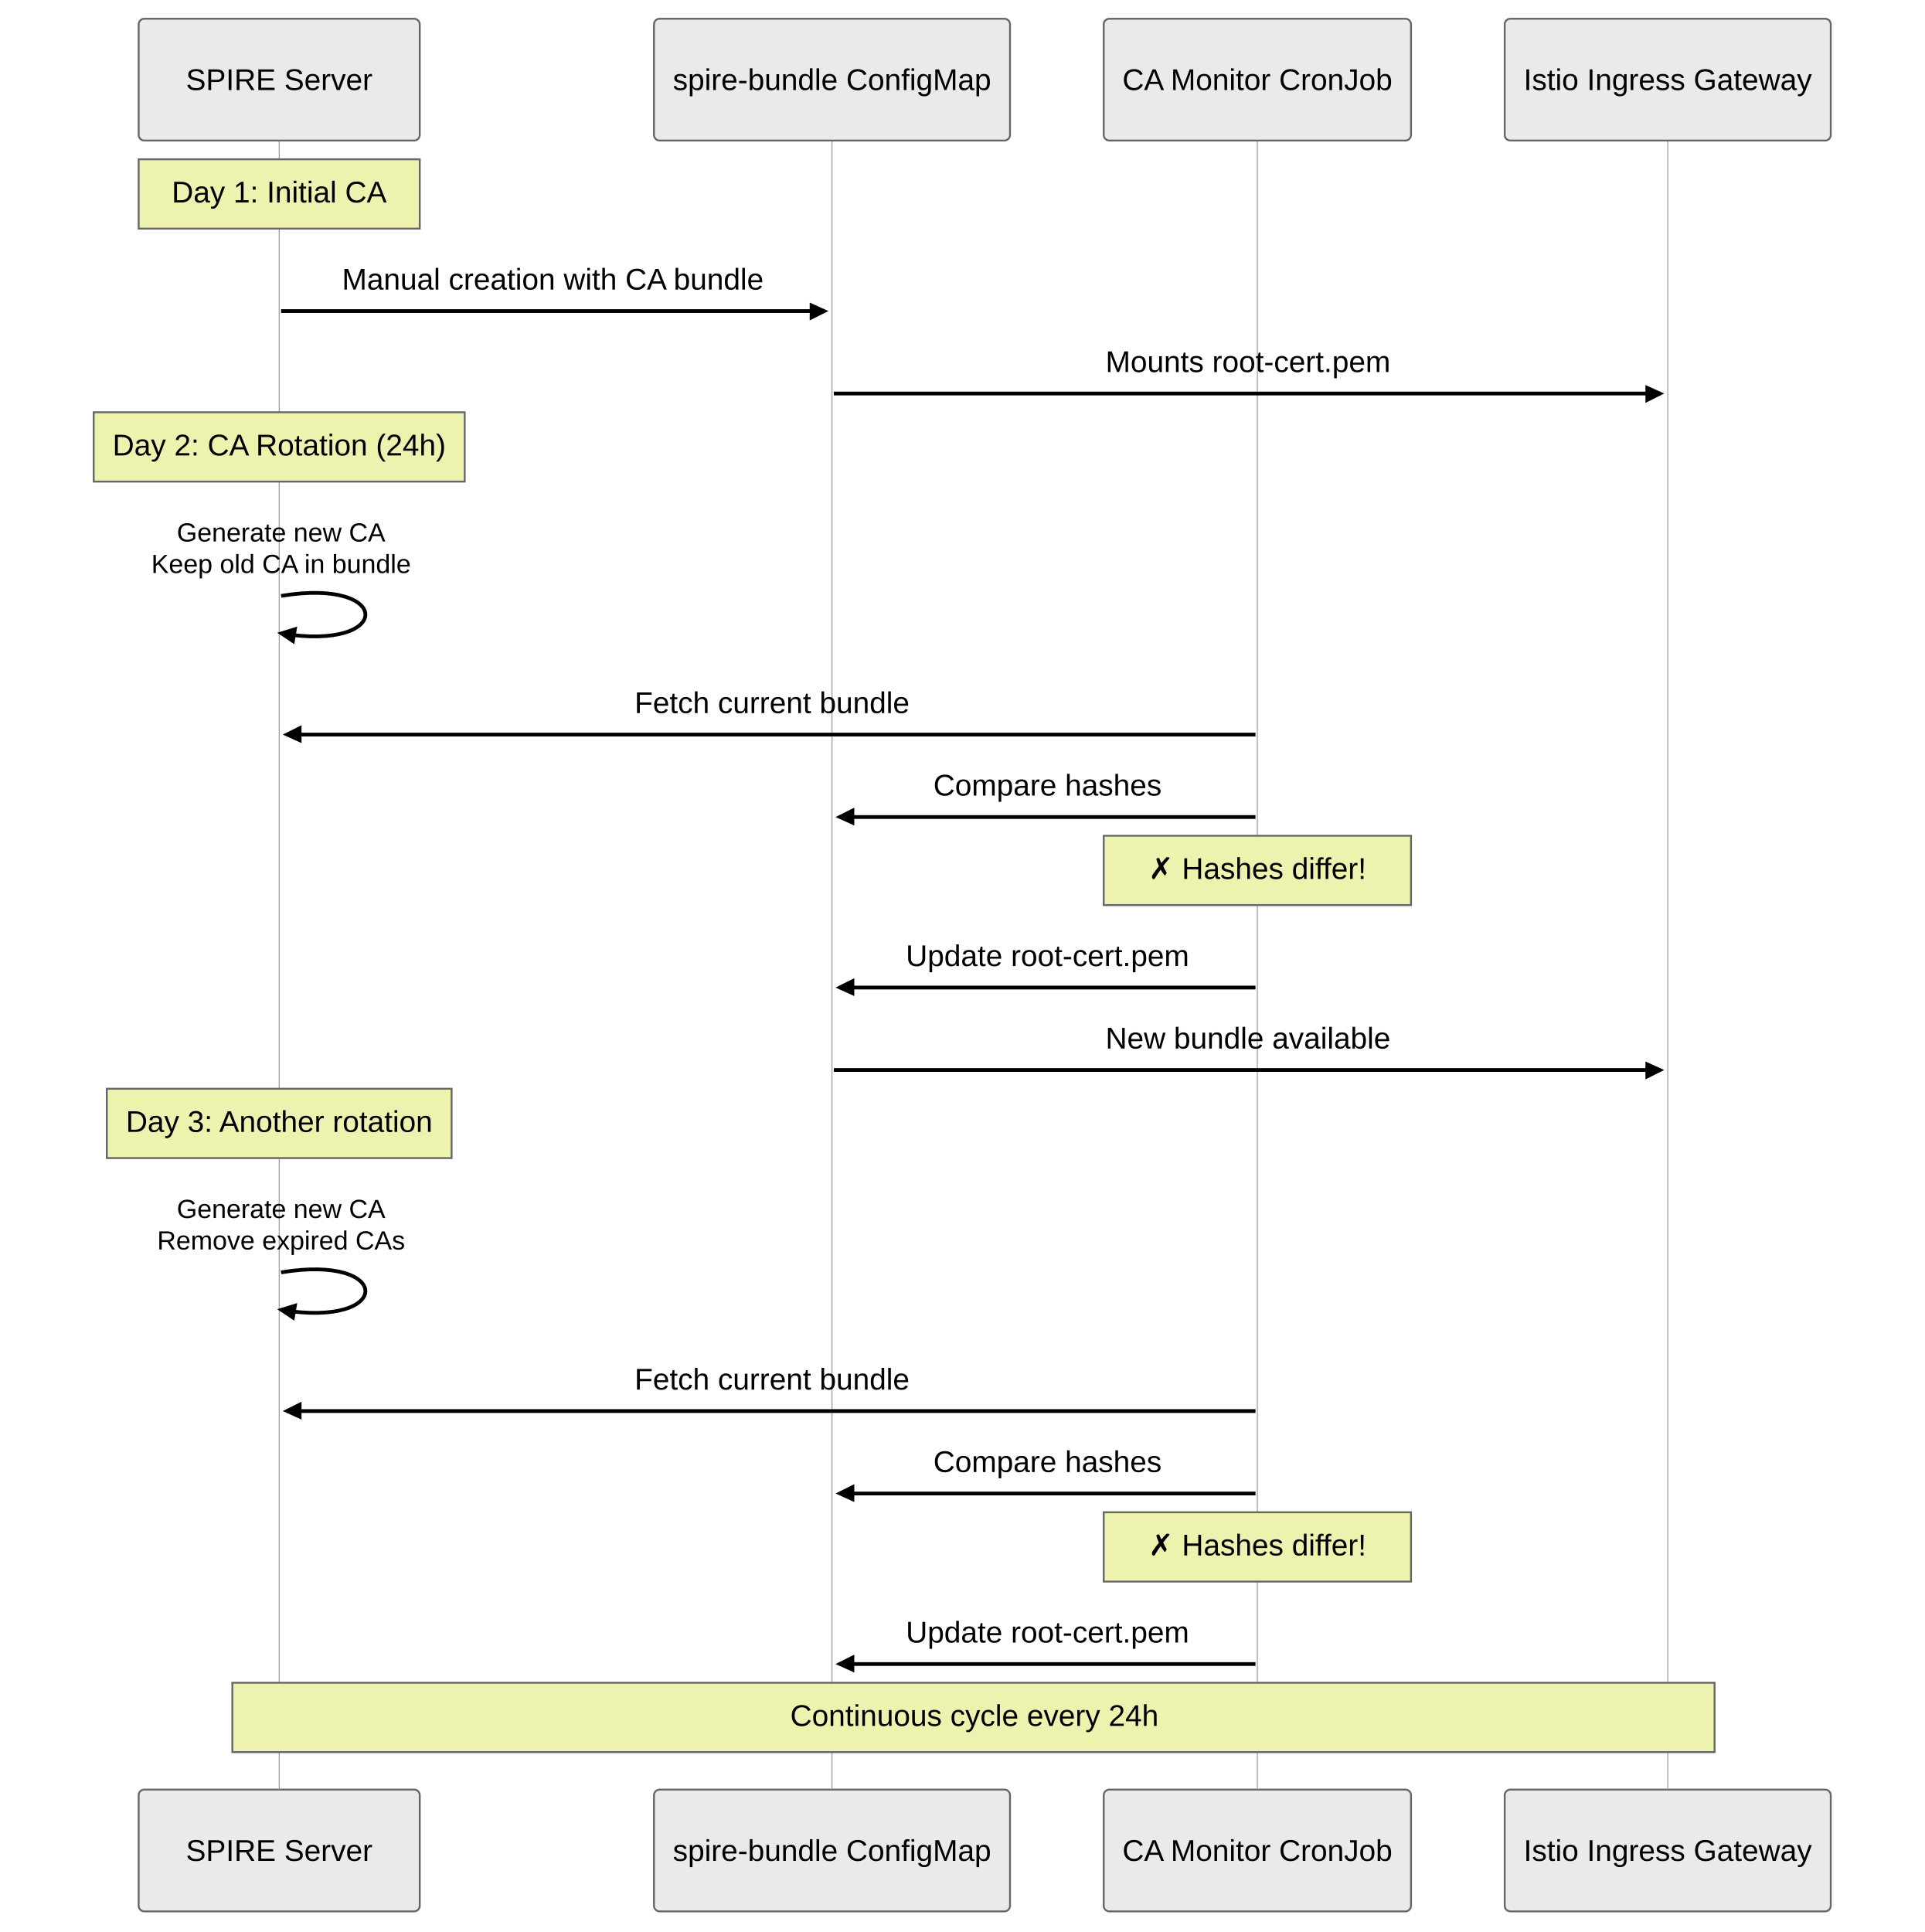
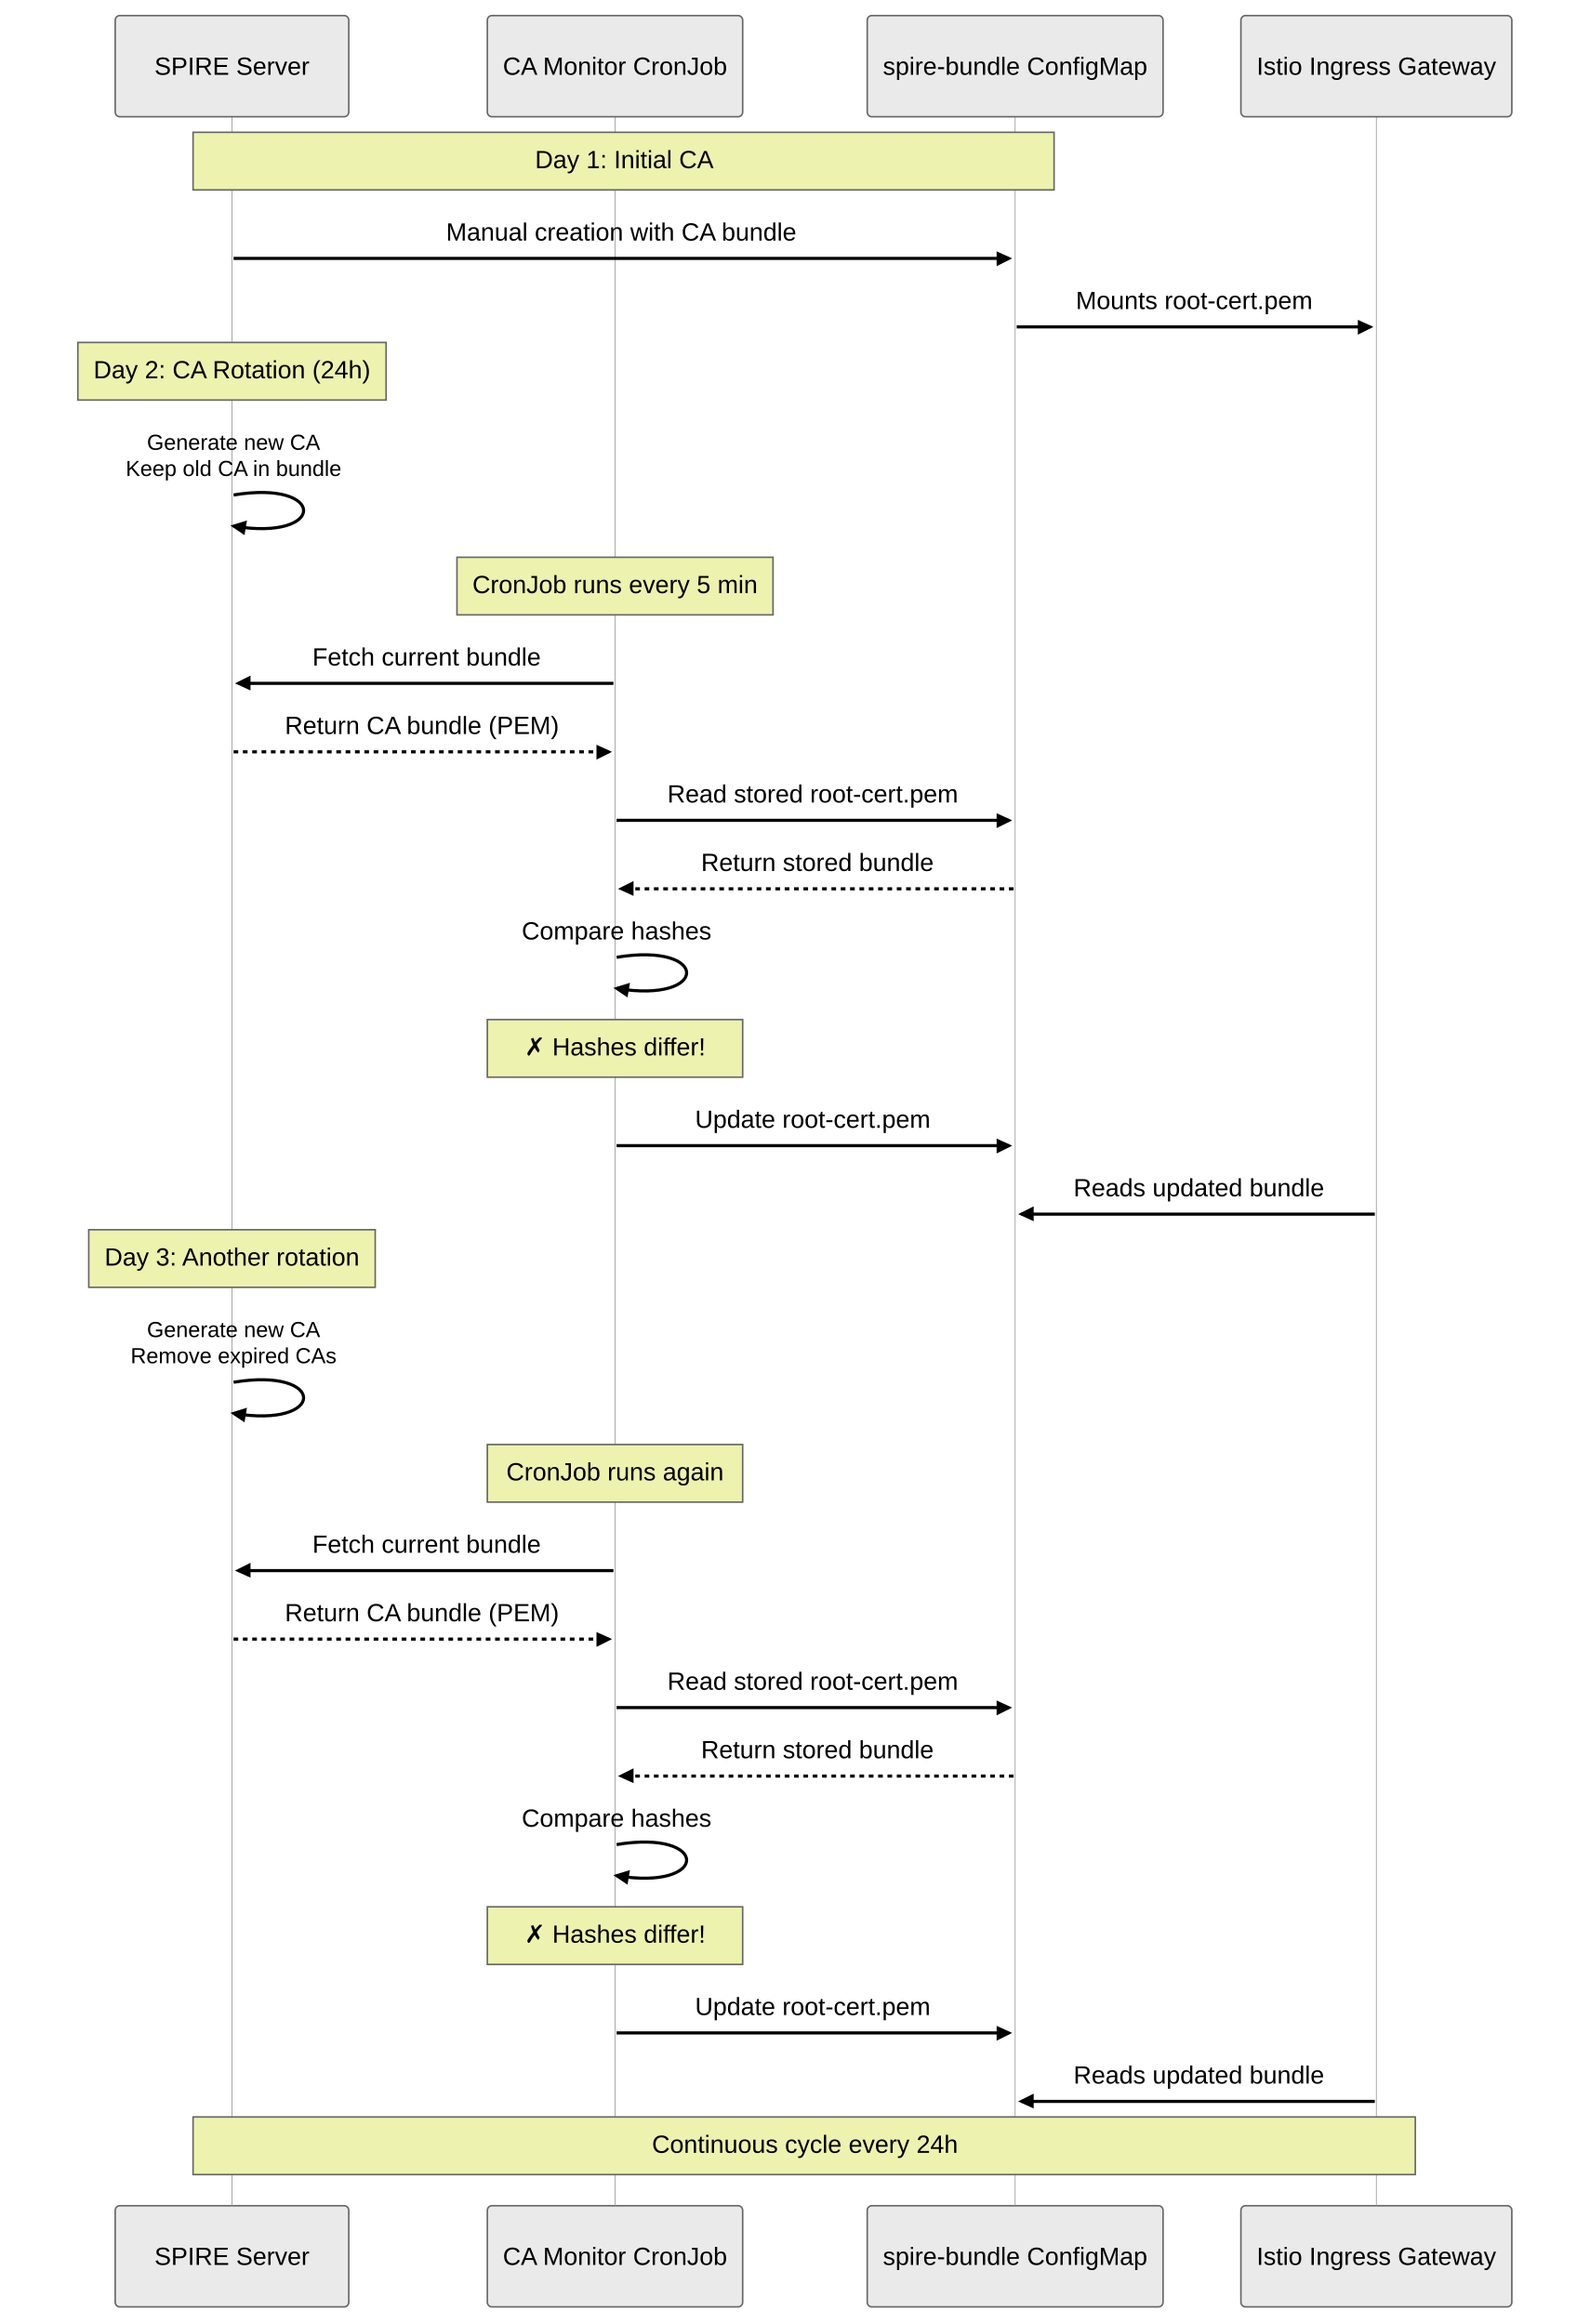
- <svg xmlns="http://www.w3.org/2000/svg" id="mermaid-0" width="100%" style="max-width: 1027px;" viewBox="-74 -10 1027 1031">
+ <svg xmlns="http://www.w3.org/2000/svg" id="mermaid-0" width="100%" style="max-width: 1021px;" viewBox="-74 -10 1021 1493">
  <g>
-     <rect x="729" y="945" fill="#eaeaea" stroke="#666" width="174" height="65" rx="3" ry="3" />
-     <text x="816" y="977.5" dominant-baseline="central" alignment-baseline="central" style="text-anchor: middle; font-size: 16px; font-weight: 400; font-family: arial, sans-serif;">
-       <tspan x="816" dy="0">Istio Ingress Gateway</tspan>
+     <rect x="723" y="1407" fill="#eaeaea" stroke="#666" width="174" height="65" rx="3" ry="3" />
+     <text x="810" y="1439.5" dominant-baseline="central" alignment-baseline="central" style="text-anchor: middle; font-size: 16px; font-weight: 400; font-family: arial, sans-serif;">
+       <tspan x="810" dy="0">Istio Ingress Gateway</tspan>
    </text>
  </g>
  <g>
-     <rect x="515" y="945" fill="#eaeaea" stroke="#666" width="164" height="65" rx="3" ry="3" />
-     <text x="597" y="977.5" dominant-baseline="central" alignment-baseline="central" style="text-anchor: middle; font-size: 16px; font-weight: 400; font-family: arial, sans-serif;">
-       <tspan x="597" dy="0">CA Monitor CronJob</tspan>
+     <rect x="483" y="1407" fill="#eaeaea" stroke="#666" width="190" height="65" rx="3" ry="3" />
+     <text x="578" y="1439.5" dominant-baseline="central" alignment-baseline="central" style="text-anchor: middle; font-size: 16px; font-weight: 400; font-family: arial, sans-serif;">
+       <tspan x="578" dy="0">spire-bundle ConfigMap</tspan>
    </text>
  </g>
  <g>
-     <rect x="275" y="945" fill="#eaeaea" stroke="#666" width="190" height="65" rx="3" ry="3" />
-     <text x="370" y="977.5" dominant-baseline="central" alignment-baseline="central" style="text-anchor: middle; font-size: 16px; font-weight: 400; font-family: arial, sans-serif;">
-       <tspan x="370" dy="0">spire-bundle ConfigMap</tspan>
+     <rect x="239" y="1407" fill="#eaeaea" stroke="#666" width="164" height="65" rx="3" ry="3" />
+     <text x="321" y="1439.5" dominant-baseline="central" alignment-baseline="central" style="text-anchor: middle; font-size: 16px; font-weight: 400; font-family: arial, sans-serif;">
+       <tspan x="321" dy="0">CA Monitor CronJob</tspan>
    </text>
  </g>
  <g>
-     <rect x="0" y="945" fill="#eaeaea" stroke="#666" width="150" height="65" rx="3" ry="3" />
-     <text x="75" y="977.5" dominant-baseline="central" alignment-baseline="central" style="text-anchor: middle; font-size: 16px; font-weight: 400; font-family: arial, sans-serif;">
+     <rect x="0" y="1407" fill="#eaeaea" stroke="#666" width="150" height="65" rx="3" ry="3" />
+     <text x="75" y="1439.5" dominant-baseline="central" alignment-baseline="central" style="text-anchor: middle; font-size: 16px; font-weight: 400; font-family: arial, sans-serif;">
      <tspan x="75" dy="0">SPIRE Server</tspan>
    </text>
  </g>
  <g>
-     <line x1="816" y1="65" x2="816" y2="945" stroke-width="0.5px" stroke="#999" />
+     <line x1="810" y1="65" x2="810" y2="1407" stroke-width="0.5px" stroke="#999" />
    <g>
-       <rect x="729" y="0" fill="#eaeaea" stroke="#666" width="174" height="65" rx="3" ry="3" />
-       <text x="816" y="32.5" dominant-baseline="central" alignment-baseline="central" style="text-anchor: middle; font-size: 16px; font-weight: 400; font-family: arial, sans-serif;">
-         <tspan x="816" dy="0">Istio Ingress Gateway</tspan>
+       <rect x="723" y="0" fill="#eaeaea" stroke="#666" width="174" height="65" rx="3" ry="3" />
+       <text x="810" y="32.5" dominant-baseline="central" alignment-baseline="central" style="text-anchor: middle; font-size: 16px; font-weight: 400; font-family: arial, sans-serif;">
+         <tspan x="810" dy="0">Istio Ingress Gateway</tspan>
      </text>
    </g>
  </g>
  <g>
-     <line x1="597" y1="65" x2="597" y2="945" stroke-width="0.5px" stroke="#999" />
+     <line x1="578" y1="65" x2="578" y2="1407" stroke-width="0.5px" stroke="#999" />
    <g>
-       <rect x="515" y="0" fill="#eaeaea" stroke="#666" width="164" height="65" rx="3" ry="3" />
-       <text x="597" y="32.5" dominant-baseline="central" alignment-baseline="central" style="text-anchor: middle; font-size: 16px; font-weight: 400; font-family: arial, sans-serif;">
-         <tspan x="597" dy="0">CA Monitor CronJob</tspan>
+       <rect x="483" y="0" fill="#eaeaea" stroke="#666" width="190" height="65" rx="3" ry="3" />
+       <text x="578" y="32.5" dominant-baseline="central" alignment-baseline="central" style="text-anchor: middle; font-size: 16px; font-weight: 400; font-family: arial, sans-serif;">
+         <tspan x="578" dy="0">spire-bundle ConfigMap</tspan>
      </text>
    </g>
  </g>
  <g>
-     <line x1="370" y1="65" x2="370" y2="945" stroke-width="0.5px" stroke="#999" />
+     <line x1="321" y1="65" x2="321" y2="1407" stroke-width="0.5px" stroke="#999" />
    <g>
-       <rect x="275" y="0" fill="#eaeaea" stroke="#666" width="190" height="65" rx="3" ry="3" />
-       <text x="370" y="32.5" dominant-baseline="central" alignment-baseline="central" style="text-anchor: middle; font-size: 16px; font-weight: 400; font-family: arial, sans-serif;">
-         <tspan x="370" dy="0">spire-bundle ConfigMap</tspan>
+       <rect x="239" y="0" fill="#eaeaea" stroke="#666" width="164" height="65" rx="3" ry="3" />
+       <text x="321" y="32.5" dominant-baseline="central" alignment-baseline="central" style="text-anchor: middle; font-size: 16px; font-weight: 400; font-family: arial, sans-serif;">
+         <tspan x="321" dy="0">CA Monitor CronJob</tspan>
      </text>
    </g>
  </g>
  <g>
-     <line x1="75" y1="65" x2="75" y2="945" stroke-width="0.5px" stroke="#999" />
+     <line x1="75" y1="65" x2="75" y2="1407" stroke-width="0.5px" stroke="#999" />
    <g>
      <rect x="0" y="0" fill="#eaeaea" stroke="#666" width="150" height="65" rx="3" ry="3" />
      <text x="75" y="32.5" dominant-baseline="central" alignment-baseline="central" style="text-anchor: middle; font-size: 16px; font-weight: 400; font-family: arial, sans-serif;">
        <tspan x="75" dy="0">SPIRE Server</tspan>
      </text>
    </g>
  </g>
  <g>
-     <rect x="0" y="75" fill="#EDF2AE" stroke="#666" width="150" height="37" />
-     <text x="75" y="93.5" text-anchor="middle" dominant-baseline="middle" alignment-baseline="middle" style="font-family: arial, sans-serif; font-size: 16px; font-weight: 400;">
-       <tspan x="75">Day 1: Initial CA</tspan>
+     <rect x="50" y="75" fill="#EDF2AE" stroke="#666" width="553" height="37" />
+     <text x="327" y="93.5" text-anchor="middle" dominant-baseline="middle" alignment-baseline="middle" style="font-family: arial, sans-serif; font-size: 16px; font-weight: 400;">
+       <tspan x="327">Day 1: Initial CA</tspan>
    </text>
  </g>
  <g>
    <rect x="-24" y="210" fill="#EDF2AE" stroke="#666" width="198" height="37" />
    <text x="75" y="228.5" text-anchor="middle" dominant-baseline="middle" alignment-baseline="middle" style="font-family: arial, sans-serif; font-size: 16px; font-weight: 400;">
      <tspan x="75">Day 2: CA Rotation (24h)</tspan>
    </text>
  </g>
  <g>
-     <rect x="515" y="436" fill="#EDF2AE" stroke="#666" width="164" height="37" />
-     <text x="597" y="454.5" text-anchor="middle" dominant-baseline="middle" alignment-baseline="middle" style="font-family: arial, sans-serif; font-size: 16px; font-weight: 400;">
-       <tspan x="597">✗ Hashes differ!</tspan>
+     <rect x="219.5" y="348" fill="#EDF2AE" stroke="#666" width="203" height="37" />
+     <text x="321" y="366.5" text-anchor="middle" dominant-baseline="middle" alignment-baseline="middle" style="font-family: arial, sans-serif; font-size: 16px; font-weight: 400;">
+       <tspan x="321">CronJob runs every 5 min</tspan>
    </text>
  </g>
  <g>
-     <rect x="-17" y="571" fill="#EDF2AE" stroke="#666" width="184" height="37" />
-     <text x="75" y="589.5" text-anchor="middle" dominant-baseline="middle" alignment-baseline="middle" style="font-family: arial, sans-serif; font-size: 16px; font-weight: 400;">
+     <rect x="239" y="645" fill="#EDF2AE" stroke="#666" width="164" height="37" />
+     <text x="321" y="663.5" text-anchor="middle" dominant-baseline="middle" alignment-baseline="middle" style="font-family: arial, sans-serif; font-size: 16px; font-weight: 400;">
+       <tspan x="321">✗ Hashes differ!</tspan>
+     </text>
+   </g>
+   <g>
+     <rect x="-17" y="780" fill="#EDF2AE" stroke="#666" width="184" height="37" />
+     <text x="75" y="798.5" text-anchor="middle" dominant-baseline="middle" alignment-baseline="middle" style="font-family: arial, sans-serif; font-size: 16px; font-weight: 400;">
      <tspan x="75">Day 3: Another rotation</tspan>
    </text>
  </g>
  <g>
-     <rect x="515" y="797" fill="#EDF2AE" stroke="#666" width="164" height="37" />
-     <text x="597" y="815.5" text-anchor="middle" dominant-baseline="middle" alignment-baseline="middle" style="font-family: arial, sans-serif; font-size: 16px; font-weight: 400;">
-       <tspan x="597">✗ Hashes differ!</tspan>
+     <rect x="239" y="918" fill="#EDF2AE" stroke="#666" width="164" height="37" />
+     <text x="321" y="936.5" text-anchor="middle" dominant-baseline="middle" alignment-baseline="middle" style="font-family: arial, sans-serif; font-size: 16px; font-weight: 400;">
+       <tspan x="321">CronJob runs again</tspan>
    </text>
  </g>
  <g>
-     <rect x="50" y="888" fill="#EDF2AE" stroke="#666" width="791" height="37" />
-     <text x="446" y="906.5" text-anchor="middle" dominant-baseline="middle" alignment-baseline="middle" style="font-family: arial, sans-serif; font-size: 16px; font-weight: 400;">
-       <tspan x="446">Continuous cycle every 24h</tspan>
+     <rect x="239" y="1215" fill="#EDF2AE" stroke="#666" width="164" height="37" />
+     <text x="321" y="1233.5" text-anchor="middle" dominant-baseline="middle" alignment-baseline="middle" style="font-family: arial, sans-serif; font-size: 16px; font-weight: 400;">
+       <tspan x="321">✗ Hashes differ!</tspan>
    </text>
  </g>
-   <text x="221" y="140" text-anchor="middle" dominant-baseline="middle" alignment-baseline="middle" style="font-family: arial, sans-serif; font-size: 16px; font-weight: 400;">Manual creation with CA bundle</text>
-   <line x1="76" y1="156" x2="366" y2="156" stroke-width="2" stroke="black" marker-end="url(#arrowhead)" />
-   <text x="592" y="184" text-anchor="middle" dominant-baseline="middle" alignment-baseline="middle" style="font-family: arial, sans-serif; font-size: 16px; font-weight: 400;">Mounts root-cert.pem</text>
-   <line x1="371" y1="200" x2="812" y2="200" stroke-width="2" stroke="black" marker-end="url(#arrowhead)" />
+   <g>
+     <rect x="50" y="1350" fill="#EDF2AE" stroke="#666" width="785" height="37" />
+     <text x="443" y="1368.5" text-anchor="middle" dominant-baseline="middle" alignment-baseline="middle" style="font-family: arial, sans-serif; font-size: 16px; font-weight: 400;">
+       <tspan x="443">Continuous cycle every 24h</tspan>
+     </text>
+   </g>
+   <text x="325" y="140" text-anchor="middle" dominant-baseline="middle" alignment-baseline="middle" style="font-family: arial, sans-serif; font-size: 16px; font-weight: 400;">Manual creation with CA bundle</text>
+   <line x1="76" y1="156" x2="574" y2="156" stroke-width="2" stroke="black" marker-end="url(#arrowhead)" />
+   <text x="693" y="184" text-anchor="middle" dominant-baseline="middle" alignment-baseline="middle" style="font-family: arial, sans-serif; font-size: 16px; font-weight: 400;">Mounts root-cert.pem</text>
+   <line x1="579" y1="200" x2="806" y2="200" stroke-width="2" stroke="black" marker-end="url(#arrowhead)" />
  <text x="76" y="275" text-anchor="middle" dominant-baseline="middle" alignment-baseline="middle" style="font-family: arial, sans-serif; font-size: 14px; font-weight: 400;">Generate new CA<tspan x="76" dy="1.2em">Keep old CA in bundle</tspan>
  </text>
  <path d="M 76,308 C 136,298 136,338 76,328" stroke-width="2" stroke="black" fill="none" marker-end="url(#arrowhead)" />
-   <text x="338" y="366" text-anchor="middle" dominant-baseline="middle" alignment-baseline="middle" style="font-family: arial, sans-serif; font-size: 16px; font-weight: 400;">Fetch current bundle</text>
-   <line x1="596" y1="382" x2="79" y2="382" stroke-width="2" stroke="black" marker-end="url(#arrowhead)" />
-   <text x="485" y="410" text-anchor="middle" dominant-baseline="middle" alignment-baseline="middle" style="font-family: arial, sans-serif; font-size: 16px; font-weight: 400;">Compare hashes</text>
-   <line x1="596" y1="426" x2="374" y2="426" stroke-width="2" stroke="black" marker-end="url(#arrowhead)" />
-   <text x="485" y="501" text-anchor="middle" dominant-baseline="middle" alignment-baseline="middle" style="font-family: arial, sans-serif; font-size: 16px; font-weight: 400;">Update root-cert.pem</text>
-   <line x1="596" y1="517" x2="374" y2="517" stroke-width="2" stroke="black" marker-end="url(#arrowhead)" />
-   <text x="592" y="545" text-anchor="middle" dominant-baseline="middle" alignment-baseline="middle" style="font-family: arial, sans-serif; font-size: 16px; font-weight: 400;">New bundle available</text>
-   <line x1="371" y1="561" x2="812" y2="561" stroke-width="2" stroke="black" marker-end="url(#arrowhead)" />
-   <text x="76" y="636" text-anchor="middle" dominant-baseline="middle" alignment-baseline="middle" style="font-family: arial, sans-serif; font-size: 14px; font-weight: 400;">Generate new CA<tspan x="76" dy="1.2em">Remove expired CAs</tspan>
+   <text x="200" y="413" text-anchor="middle" dominant-baseline="middle" alignment-baseline="middle" style="font-family: arial, sans-serif; font-size: 16px; font-weight: 400;">Fetch current bundle</text>
+   <line x1="320" y1="429" x2="79" y2="429" stroke-width="2" stroke="black" marker-end="url(#arrowhead)" />
+   <text x="197" y="457" text-anchor="middle" dominant-baseline="middle" alignment-baseline="middle" style="font-family: arial, sans-serif; font-size: 16px; font-weight: 400;">Return CA bundle (PEM)</text>
+   <line x1="76" y1="473" x2="317" y2="473" stroke-width="2" stroke="black" stroke-dasharray="3,3" marker-end="url(#arrowhead)" />
+   <text x="448" y="501" text-anchor="middle" dominant-baseline="middle" alignment-baseline="middle" style="font-family: arial, sans-serif; font-size: 16px; font-weight: 400;">Read stored root-cert.pem</text>
+   <line x1="322" y1="517" x2="574" y2="517" stroke-width="2" stroke="black" marker-end="url(#arrowhead)" />
+   <text x="451" y="545" text-anchor="middle" dominant-baseline="middle" alignment-baseline="middle" style="font-family: arial, sans-serif; font-size: 16px; font-weight: 400;">Return stored bundle</text>
+   <line x1="577" y1="561" x2="325" y2="561" stroke-width="2" stroke="black" stroke-dasharray="3,3" marker-end="url(#arrowhead)" />
+   <text x="322" y="589" text-anchor="middle" dominant-baseline="middle" alignment-baseline="middle" style="font-family: arial, sans-serif; font-size: 16px; font-weight: 400;">Compare hashes</text>
+   <path d="M 322,605 C 382,595 382,635 322,625" stroke-width="2" stroke="black" fill="none" marker-end="url(#arrowhead)" />
+   <text x="448" y="710" text-anchor="middle" dominant-baseline="middle" alignment-baseline="middle" style="font-family: arial, sans-serif; font-size: 16px; font-weight: 400;">Update root-cert.pem</text>
+   <line x1="322" y1="726" x2="574" y2="726" stroke-width="2" stroke="black" marker-end="url(#arrowhead)" />
+   <text x="696" y="754" text-anchor="middle" dominant-baseline="middle" alignment-baseline="middle" style="font-family: arial, sans-serif; font-size: 16px; font-weight: 400;">Reads updated bundle</text>
+   <line x1="809" y1="770" x2="582" y2="770" stroke-width="2" stroke="black" marker-end="url(#arrowhead)" />
+   <text x="76" y="845" text-anchor="middle" dominant-baseline="middle" alignment-baseline="middle" style="font-family: arial, sans-serif; font-size: 14px; font-weight: 400;">Generate new CA<tspan x="76" dy="1.2em">Remove expired CAs</tspan>
  </text>
-   <path d="M 76,669 C 136,659 136,699 76,689" stroke-width="2" stroke="black" fill="none" marker-end="url(#arrowhead)" />
-   <text x="338" y="727" text-anchor="middle" dominant-baseline="middle" alignment-baseline="middle" style="font-family: arial, sans-serif; font-size: 16px; font-weight: 400;">Fetch current bundle</text>
-   <line x1="596" y1="743" x2="79" y2="743" stroke-width="2" stroke="black" marker-end="url(#arrowhead)" />
-   <text x="485" y="771" text-anchor="middle" dominant-baseline="middle" alignment-baseline="middle" style="font-family: arial, sans-serif; font-size: 16px; font-weight: 400;">Compare hashes</text>
-   <line x1="596" y1="787" x2="374" y2="787" stroke-width="2" stroke="black" marker-end="url(#arrowhead)" />
-   <text x="485" y="862" text-anchor="middle" dominant-baseline="middle" alignment-baseline="middle" style="font-family: arial, sans-serif; font-size: 16px; font-weight: 400;">Update root-cert.pem</text>
-   <line x1="596" y1="878" x2="374" y2="878" stroke-width="2" stroke="black" marker-end="url(#arrowhead)" />
+   <path d="M 76,878 C 136,868 136,908 76,898" stroke-width="2" stroke="black" fill="none" marker-end="url(#arrowhead)" />
+   <text x="200" y="983" text-anchor="middle" dominant-baseline="middle" alignment-baseline="middle" style="font-family: arial, sans-serif; font-size: 16px; font-weight: 400;">Fetch current bundle</text>
+   <line x1="320" y1="999" x2="79" y2="999" stroke-width="2" stroke="black" marker-end="url(#arrowhead)" />
+   <text x="197" y="1027" text-anchor="middle" dominant-baseline="middle" alignment-baseline="middle" style="font-family: arial, sans-serif; font-size: 16px; font-weight: 400;">Return CA bundle (PEM)</text>
+   <line x1="76" y1="1043" x2="317" y2="1043" stroke-width="2" stroke="black" stroke-dasharray="3,3" marker-end="url(#arrowhead)" />
+   <text x="448" y="1071" text-anchor="middle" dominant-baseline="middle" alignment-baseline="middle" style="font-family: arial, sans-serif; font-size: 16px; font-weight: 400;">Read stored root-cert.pem</text>
+   <line x1="322" y1="1087" x2="574" y2="1087" stroke-width="2" stroke="black" marker-end="url(#arrowhead)" />
+   <text x="451" y="1115" text-anchor="middle" dominant-baseline="middle" alignment-baseline="middle" style="font-family: arial, sans-serif; font-size: 16px; font-weight: 400;">Return stored bundle</text>
+   <line x1="577" y1="1131" x2="325" y2="1131" stroke-width="2" stroke="black" stroke-dasharray="3,3" marker-end="url(#arrowhead)" />
+   <text x="322" y="1159" text-anchor="middle" dominant-baseline="middle" alignment-baseline="middle" style="font-family: arial, sans-serif; font-size: 16px; font-weight: 400;">Compare hashes</text>
+   <path d="M 322,1175 C 382,1165 382,1205 322,1195" stroke-width="2" stroke="black" fill="none" marker-end="url(#arrowhead)" />
+   <text x="448" y="1280" text-anchor="middle" dominant-baseline="middle" alignment-baseline="middle" style="font-family: arial, sans-serif; font-size: 16px; font-weight: 400;">Update root-cert.pem</text>
+   <line x1="322" y1="1296" x2="574" y2="1296" stroke-width="2" stroke="black" marker-end="url(#arrowhead)" />
+   <text x="696" y="1324" text-anchor="middle" dominant-baseline="middle" alignment-baseline="middle" style="font-family: arial, sans-serif; font-size: 16px; font-weight: 400;">Reads updated bundle</text>
+   <line x1="809" y1="1340" x2="582" y2="1340" stroke-width="2" stroke="black" marker-end="url(#arrowhead)" />
  <defs>
    <marker id="arrowhead" refX="7.9" refY="5" markerUnits="userSpaceOnUse" markerWidth="12" markerHeight="12" orient="auto-start-reverse">
      <path d="M -1 0 L 10 5 L 0 10 z" />
    </marker>
  </defs>
</svg>
